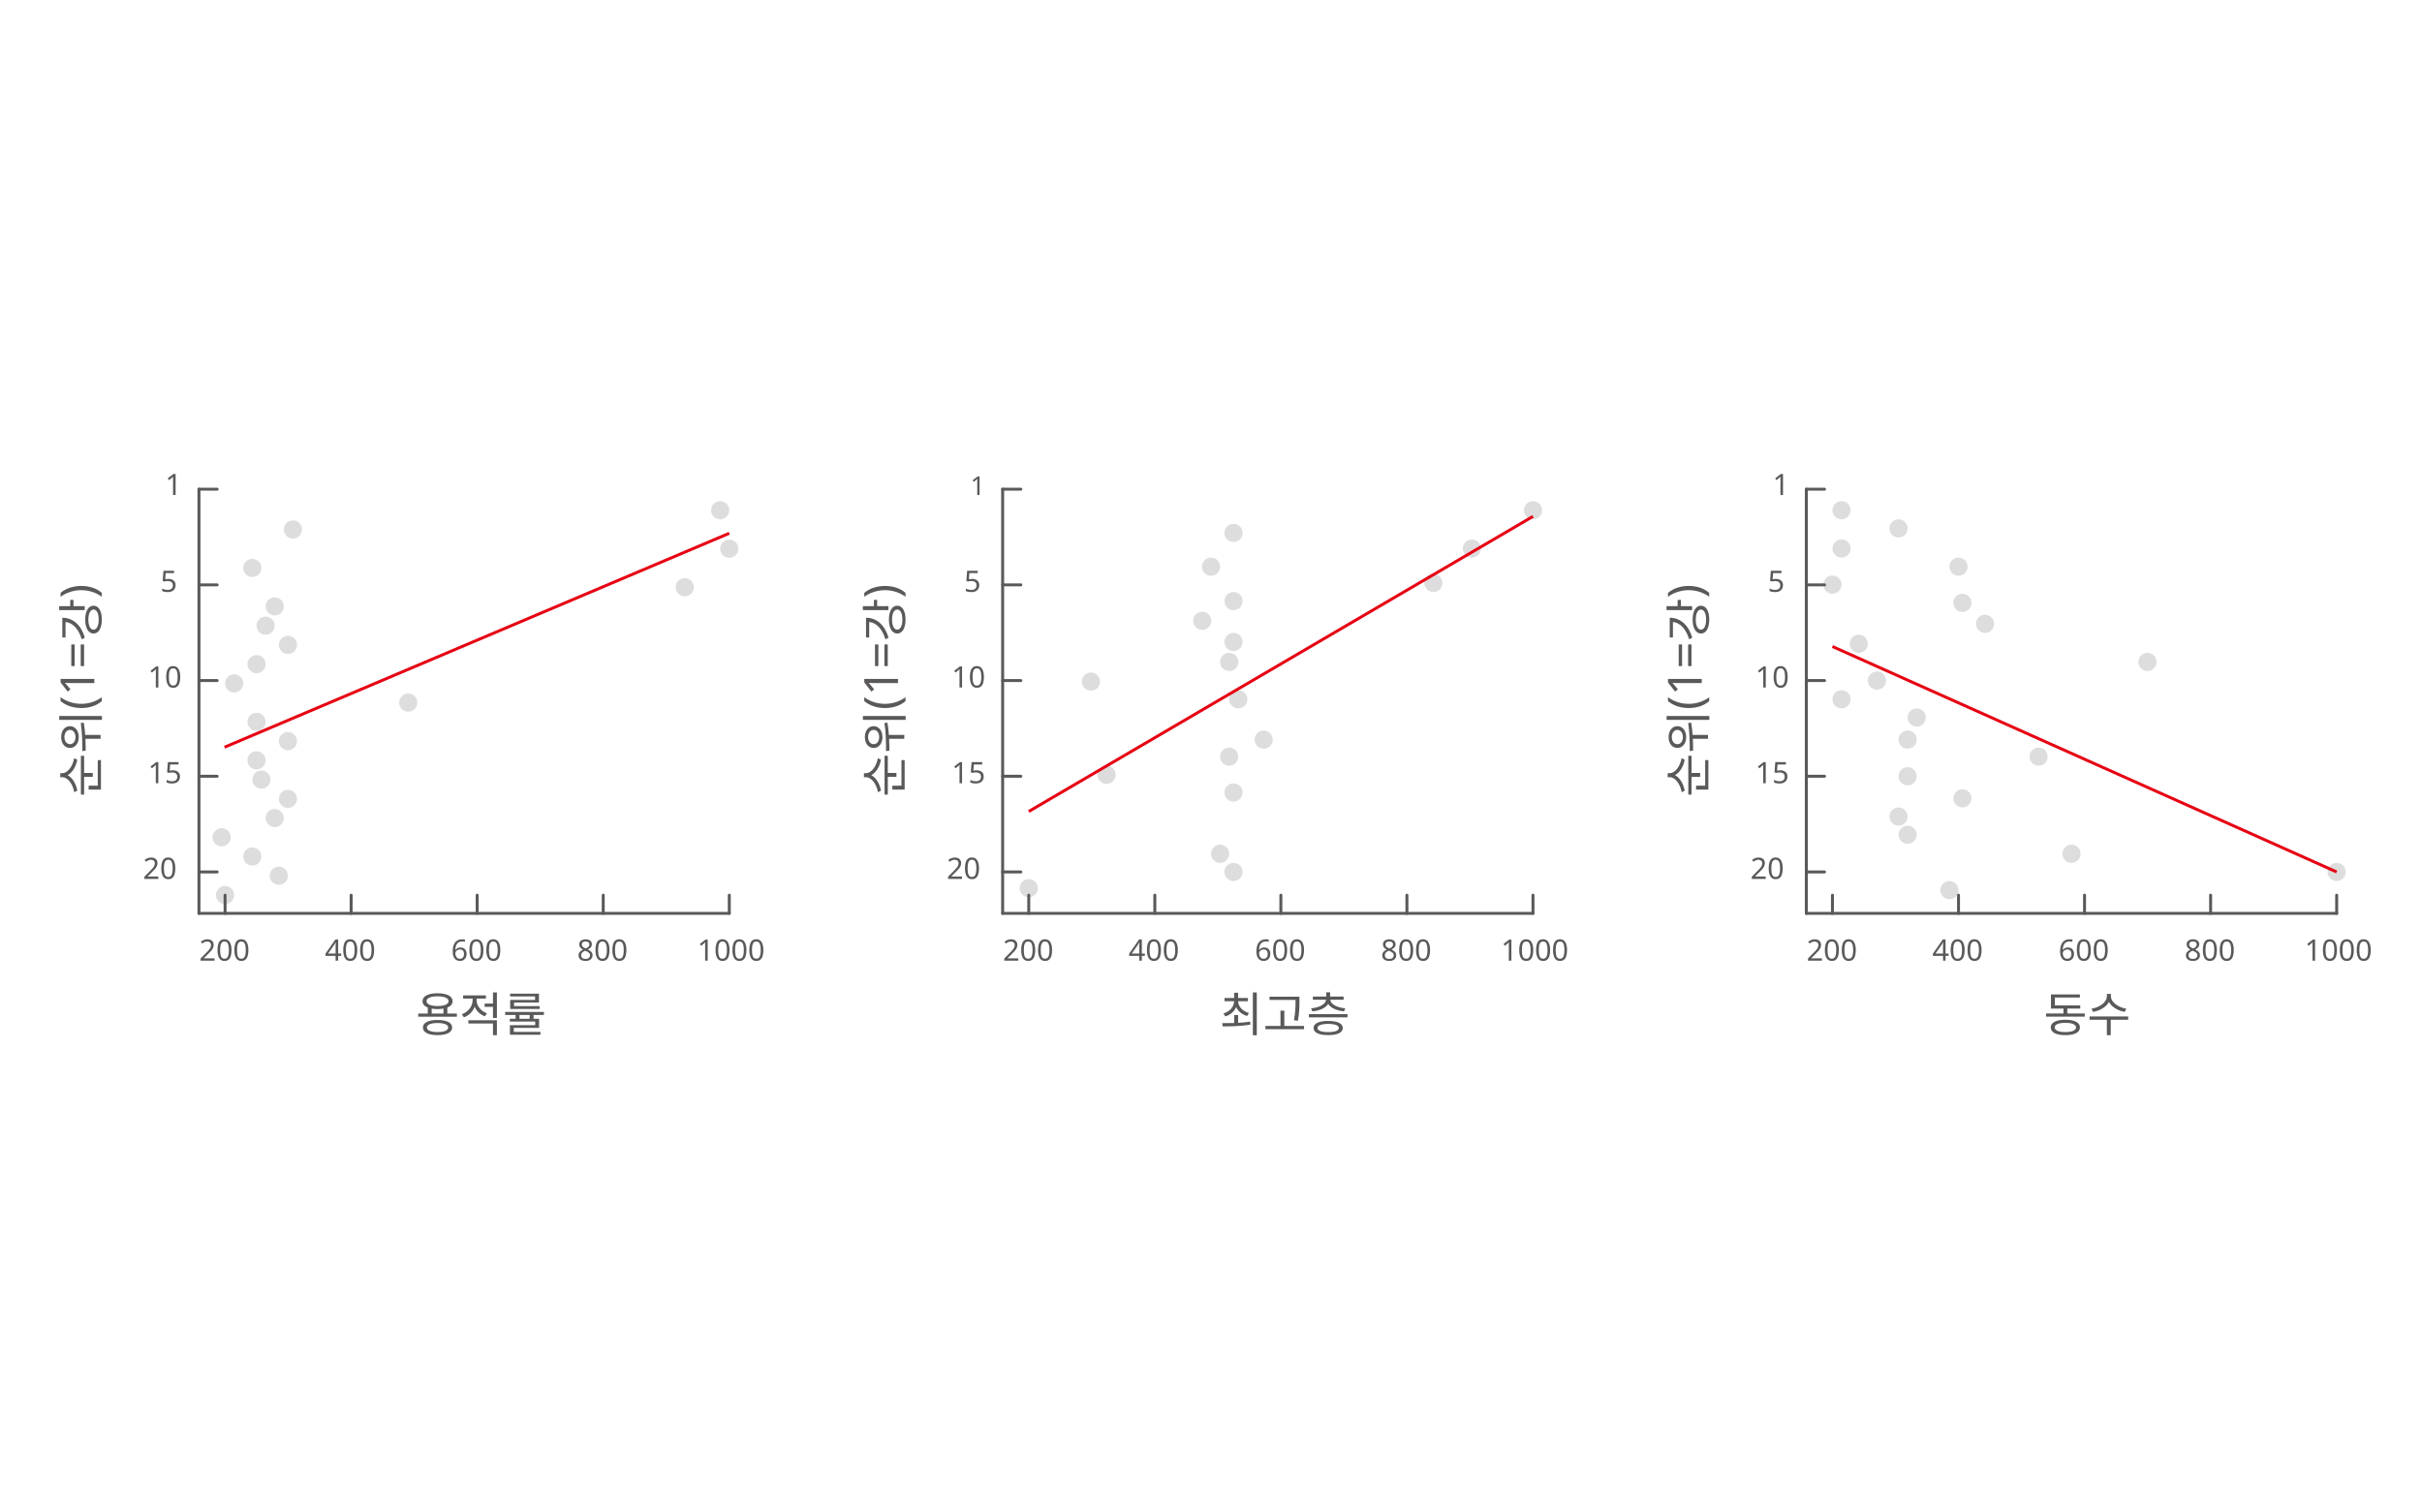
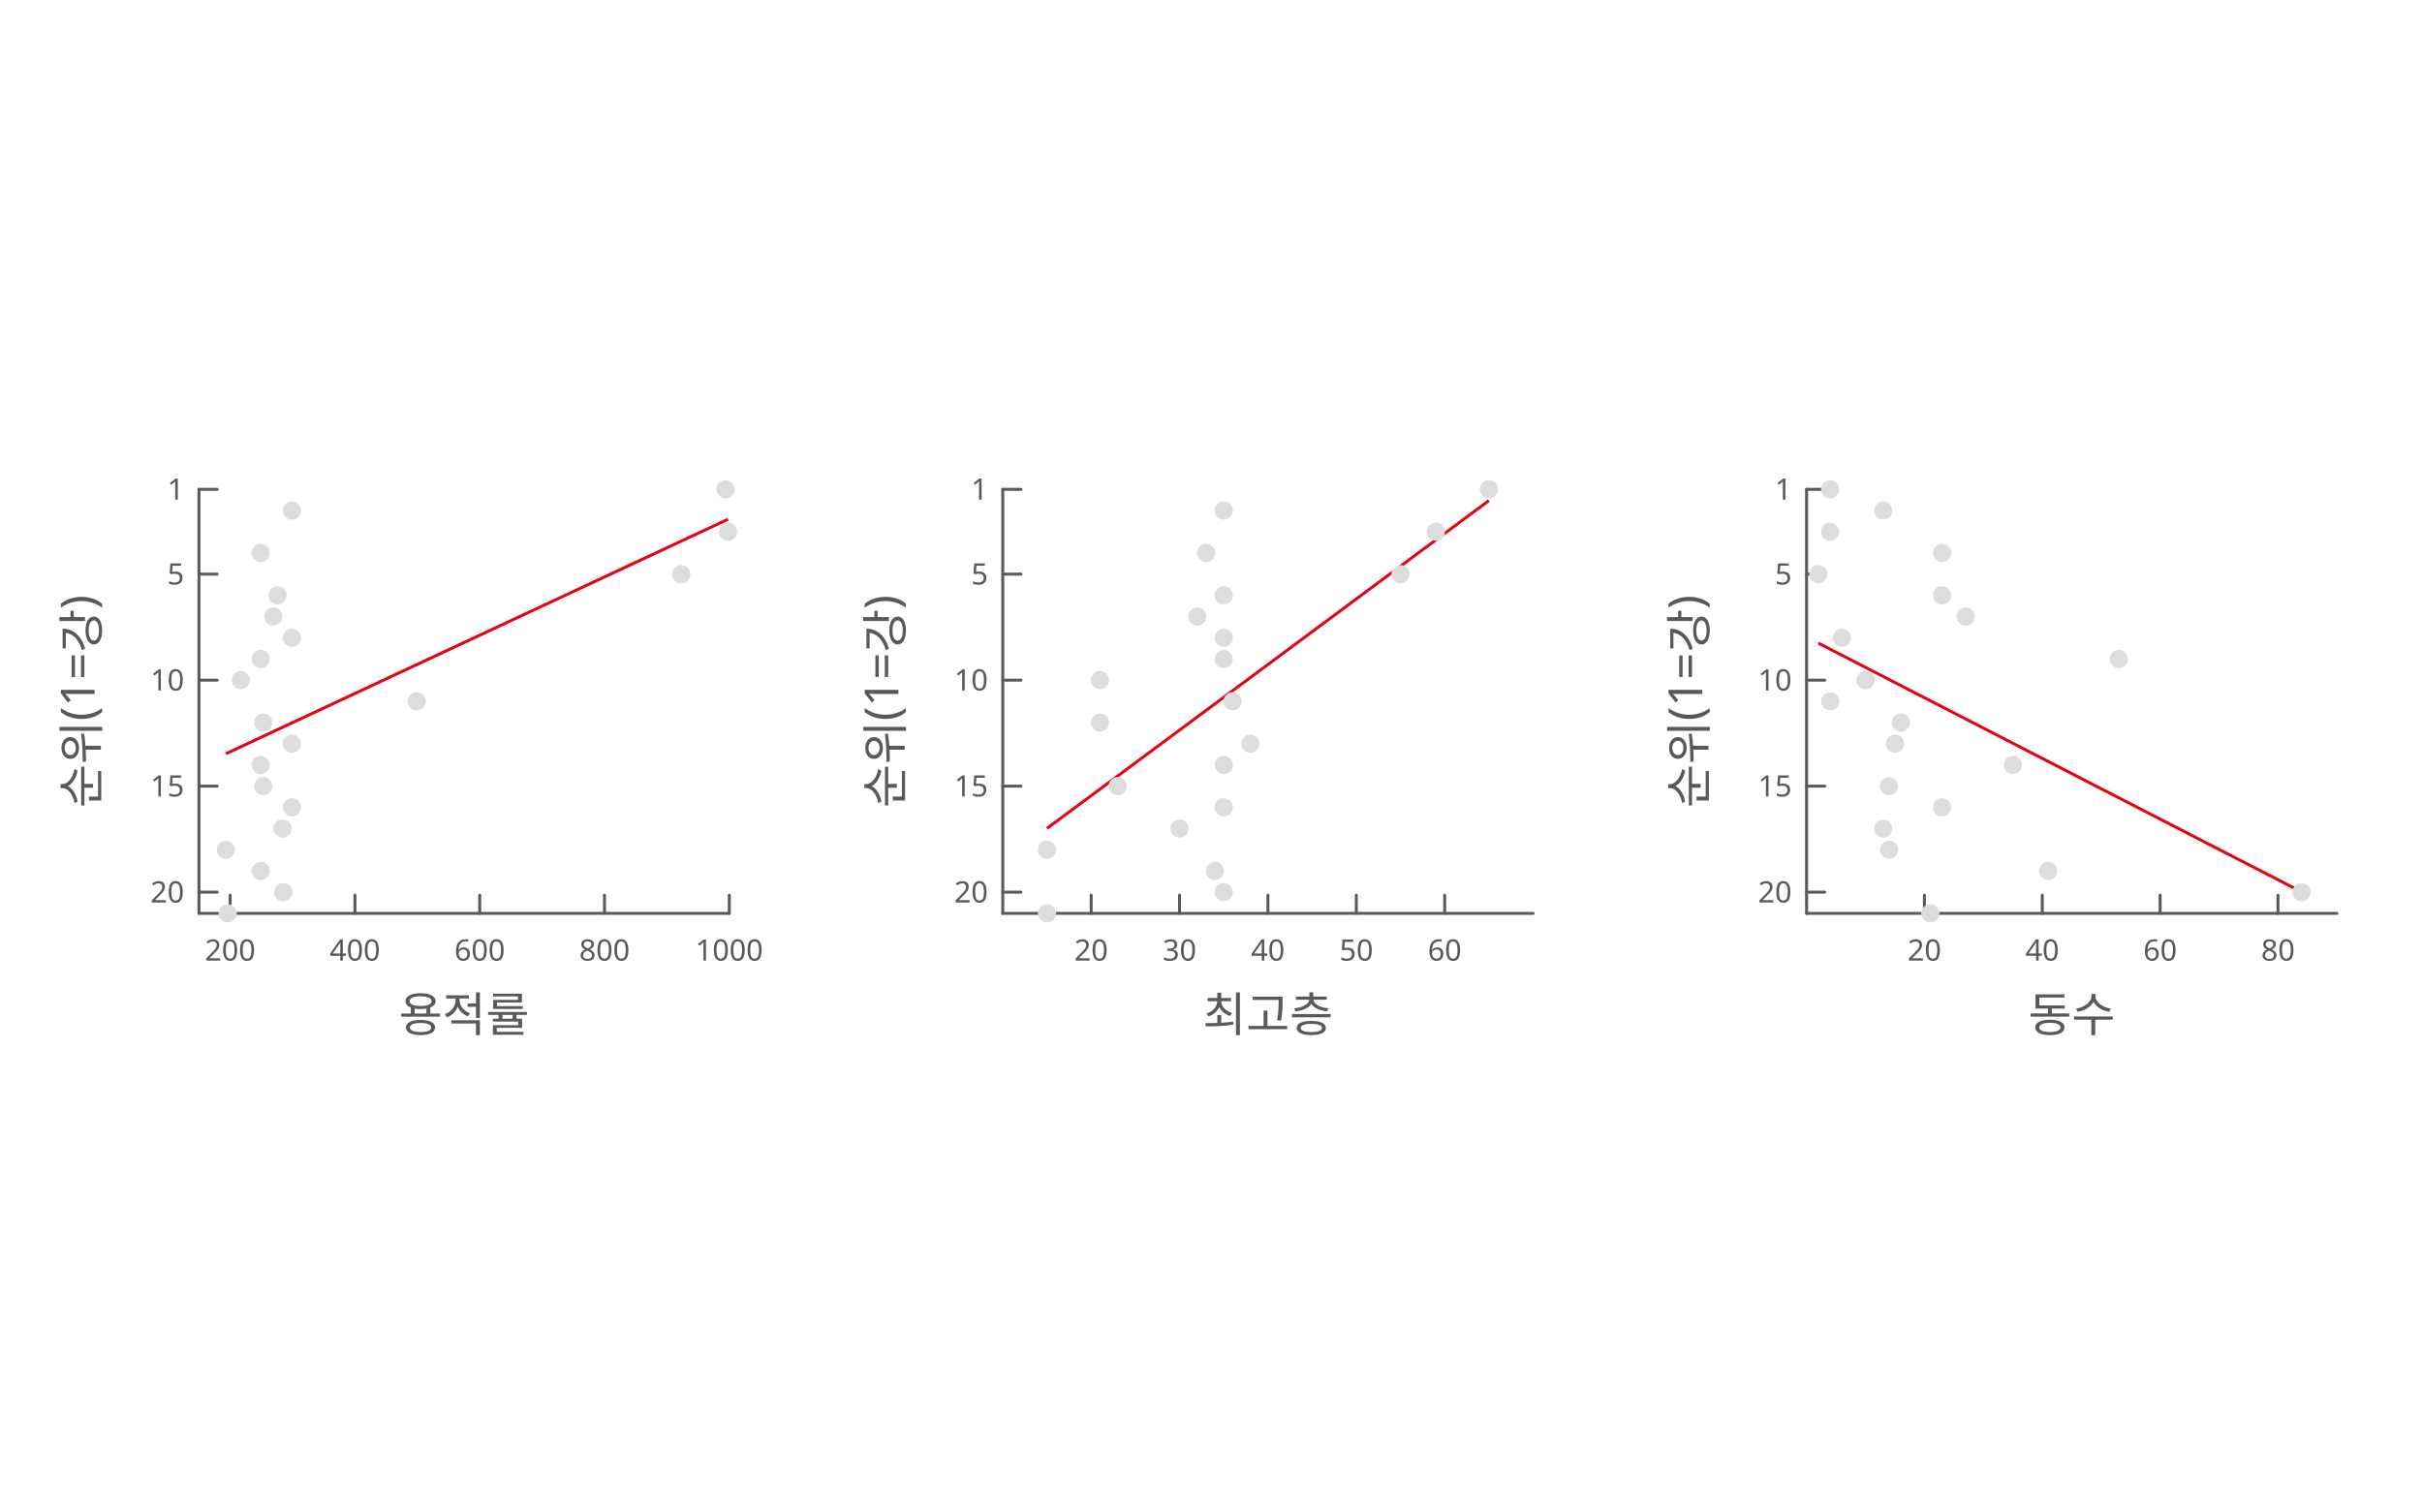
- <svg xmlns="http://www.w3.org/2000/svg" id="_레이어_1" data-name="레이어_1" version="1.1" viewBox="0 0 820 512">
-   <defs>
-     <style>
-       .st0 {
-         stroke: #5a5858;
-         stroke-linecap: round;
-         stroke-linejoin: round;
-       }
- 
-       .st0, .st1 {
-         fill: none;
-       }
- 
-       .st2 {
-         font-size: 8.85px;
-       }
- 
-       .st2, .st3, .st4 {
-         fill: #5a5858;
-         font-family: Pretendard-Light-KSCpc-EUC-H, Pretendard;
-         font-weight: 300;
-       }
- 
-       .st3 {
-         font-size: 16px;
-       }
- 
-       .st5 {
-         fill: #ddd;
-       }
- 
-       .st4 {
-         font-size: 10px;
-       }
- 
-       .st1 {
-         stroke: #e60012;
-         stroke-miterlimit: 10;
-       }
-     </style>
-   </defs>
-   <g>
-     <g>
-       <circle class="st5" cx="99.17" cy="179.29" r="3.08" />
-       <circle class="st5" cx="85.43" cy="192.32" r="3.08" />
-       <circle class="st5" cx="93.01" cy="205.35" r="3.08" />
-       <circle class="st5" cx="89.93" cy="211.87" r="3.08" />
-       <circle class="st5" cx="86.85" cy="224.9" r="3.08" />
-       <circle class="st5" cx="79.28" cy="231.41" r="3.08" />
-       <circle class="st5" cx="86.85" cy="244.44" r="3.08" />
-       <circle class="st5" cx="97.48" cy="250.96" r="3.08" />
-       <circle class="st5" cx="86.85" cy="257.47" r="3.08" />
-       <circle class="st5" cx="88.51" cy="263.99" r="3.08" />
-       <circle class="st5" cx="97.48" cy="270.5" r="3.08" />
-       <circle class="st5" cx="93.01" cy="277.02" r="3.08" />
-       <circle class="st5" cx="75.03" cy="283.53" r="3.08" />
-       <circle class="st5" cx="94.4" cy="296.56" r="3.08" />
-       <circle class="st5" cx="85.43" cy="290.05" r="3.08" />
-       <circle class="st5" cx="76.2" cy="303.08" r="3.08" />
-       <circle class="st5" cx="231.82" cy="198.84" r="3.08" />
-       <circle class="st5" cx="243.83" cy="172.78" r="3.08" />
-       <circle class="st5" cx="246.91" cy="185.81" r="3.08" />
-       <circle class="st5" cx="97.48" cy="218.38" r="3.08" />
-       <circle class="st5" cx="138.22" cy="237.93" r="3.08" />
-     </g>
-     <g>
-       <text class="st3" transform="translate(33.26 269.84) rotate(-90)">
-         <tspan x="0" y="0">순위(1=강)</tspan>
-       </text>
-       <g>
-         <line class="st0" x1="67.36" y1="309.29" x2="246.91" y2="309.29" />
-         <line class="st0" x1="76.2" y1="309.29" x2="76.2" y2="303.13" />
-         <line class="st0" x1="118.88" y1="309.29" x2="118.88" y2="303.13" />
-         <line class="st0" x1="161.55" y1="309.29" x2="161.55" y2="303.13" />
-         <line class="st0" x1="204.23" y1="309.29" x2="204.23" y2="303.13" />
-         <line class="st0" x1="246.91" y1="309.29" x2="246.91" y2="303.13" />
-         <line class="st0" x1="67.36" y1="309.29" x2="67.36" y2="165.65" />
-         <line class="st0" x1="67.36" y1="295.27" x2="73.52" y2="295.27" />
-         <line class="st0" x1="67.36" y1="262.86" x2="73.52" y2="262.86" />
-         <line class="st0" x1="67.36" y1="230.46" x2="73.52" y2="230.46" />
-         <line class="st0" x1="67.36" y1="198.06" x2="73.52" y2="198.06" />
-         <line class="st0" x1="67.36" y1="165.65" x2="73.52" y2="165.65" />
-         <text class="st4" transform="translate(67.43 325.31)">
-           <tspan x="0" y="0">200</tspan>
-         </text>
-         <text class="st4" transform="translate(110 325.31)">
-           <tspan x="0" y="0">400</tspan>
-         </text>
-         <text class="st4" transform="translate(152.72 325.31)">
-           <tspan x="0" y="0">600</tspan>
-         </text>
-         <text class="st4" transform="translate(195.4 325.31)">
-           <tspan x="0" y="0">800</tspan>
-         </text>
-         <text class="st4" transform="translate(236.05 325.31)">
-           <tspan x="0" y="0">1000</tspan>
-         </text>
-         <text class="st4" transform="translate(50.06 265.22)">
-           <tspan x="0" y="0">15</tspan>
-         </text>
-         <text class="st4" transform="translate(50.07 232.81)">
-           <tspan x="0" y="0">10</tspan>
-         </text>
-         <text class="st4" transform="translate(54.28 200.41)">
-           <tspan x="0" y="0">5</tspan>
-         </text>
-         <text class="st4" transform="translate(48.4 297.62)">
-           <tspan x="0" y="0">20</tspan>
-         </text>
-         <text class="st4" transform="translate(55.9 167.64)">
-           <tspan x="0" y="0">1</tspan>
-         </text>
-       </g>
-     </g>
-     <text class="st3" transform="translate(140.81 349.3)">
-       <tspan x="0" y="0">용적률</tspan>
-     </text>
-     <line class="st1" x1="76.02" y1="253.02" x2="246.91" y2="180.58" />
-   </g>
-   <g>
-     <g>
-       <circle class="st5" cx="348.3" cy="300.77" r="3.08" />
-       <circle class="st5" cx="417.62" cy="295.27" r="3.08" />
-       <circle class="st5" cx="413.08" cy="289.11" r="3.08" />
-       <circle class="st5" cx="417.62" cy="268.36" r="3.08" />
-       <circle class="st5" cx="374.64" cy="262.37" r="3.08" />
-       <circle class="st5" cx="416.16" cy="256.22" r="3.08" />
-       <circle class="st5" cx="427.83" cy="250.46" r="3.08" />
-       <circle class="st5" cx="419.24" cy="236.8" r="3.08" />
-       <circle class="st5" cx="369.36" cy="230.8" r="3.08" />
-       <circle class="st5" cx="416.16" cy="224.15" r="3.08" />
-       <circle class="st5" cx="417.62" cy="217.39" r="3.08" />
-       <circle class="st5" cx="407.03" cy="210.23" r="3.08" />
-       <circle class="st5" cx="417.62" cy="203.55" r="3.08" />
-       <circle class="st5" cx="410" cy="191.89" r="3.08" />
-       <circle class="st5" cx="417.62" cy="180.47" r="3.08" />
-       <circle class="st5" cx="485.28" cy="197.4" r="3.08" />
-       <circle class="st5" cx="498.33" cy="185.74" r="3.08" />
-       <circle class="st5" cx="519.01" cy="172.78" r="3.08" />
-     </g>
-     <g>
-       <text class="st3" transform="translate(305.36 269.84) rotate(-90)">
-         <tspan x="0" y="0">순위(1=강)</tspan>
-       </text>
-       <g>
-         <line class="st0" x1="339.46" y1="309.29" x2="519.01" y2="309.29" />
-         <line class="st0" x1="348.3" y1="309.29" x2="348.3" y2="303.13" />
-         <line class="st0" x1="390.98" y1="309.29" x2="390.98" y2="303.13" />
-         <line class="st0" x1="433.65" y1="309.29" x2="433.65" y2="303.13" />
-         <line class="st0" x1="476.33" y1="309.29" x2="476.33" y2="303.13" />
-         <line class="st0" x1="519.01" y1="309.29" x2="519.01" y2="303.13" />
-         <line class="st0" x1="339.46" y1="309.29" x2="339.46" y2="165.65" />
-         <line class="st0" x1="339.46" y1="295.27" x2="345.62" y2="295.27" />
-         <line class="st0" x1="339.46" y1="262.86" x2="345.62" y2="262.86" />
-         <line class="st0" x1="339.46" y1="230.46" x2="345.62" y2="230.46" />
-         <line class="st0" x1="339.46" y1="198.06" x2="345.62" y2="198.06" />
-         <line class="st0" x1="339.46" y1="165.65" x2="345.62" y2="165.65" />
-         <text class="st4" transform="translate(339.53 325.31)">
-           <tspan x="0" y="0">200</tspan>
-         </text>
-         <text class="st4" transform="translate(382.1 325.31)">
-           <tspan x="0" y="0">400</tspan>
-         </text>
-         <text class="st4" transform="translate(424.83 325.31)">
-           <tspan x="0" y="0">600</tspan>
-         </text>
-         <text class="st4" transform="translate(467.5 325.31)">
-           <tspan x="0" y="0">800</tspan>
-         </text>
-         <text class="st4" transform="translate(508.15 325.31)">
-           <tspan x="0" y="0">1000</tspan>
-         </text>
-         <text class="st4" transform="translate(322.17 265.22)">
-           <tspan x="0" y="0">15</tspan>
-         </text>
-         <text class="st4" transform="translate(322.17 232.81)">
-           <tspan x="0" y="0">10</tspan>
-         </text>
-         <text class="st4" transform="translate(326.38 200.41)">
-           <tspan x="0" y="0">5</tspan>
-         </text>
-         <text class="st4" transform="translate(320.5 297.62)">
-           <tspan x="0" y="0">20</tspan>
-         </text>
-         <text class="st2" transform="translate(328.49 167.64)">
-           <tspan x="0" y="0">1</tspan>
-         </text>
-       </g>
-     </g>
-     <text class="st3" transform="translate(412.91 349.3)">
-       <tspan x="0" y="0">최고층</tspan>
-     </text>
-     <line class="st1" x1="348.3" y1="274.78" x2="519.01" y2="174.87" />
-   </g>
-   <g>
-     <g>
-       <circle class="st5" cx="623.48" cy="172.78" r="3.08" />
-       <circle class="st5" cx="623.48" cy="185.74" r="3.08" />
-       <circle class="st5" cx="642.77" cy="178.93" r="3.08" />
-       <circle class="st5" cx="663.08" cy="191.89" r="3.08" />
-       <circle class="st5" cx="620.4" cy="197.98" r="3.08" />
-       <circle class="st5" cx="664.4" cy="204.16" r="3.08" />
-       <circle class="st5" cx="672.06" cy="211.23" r="3.08" />
-       <circle class="st5" cx="727.05" cy="224.15" r="3.08" />
-       <circle class="st5" cx="791.11" cy="295.27" r="3.08" />
-       <circle class="st5" cx="629.31" cy="218" r="3.08" />
-       <circle class="st5" cx="623.48" cy="236.8" r="3.08" />
-       <circle class="st5" cx="635.47" cy="230.46" r="3.08" />
-       <circle class="st5" cx="648.93" cy="242.96" r="3.08" />
-       <circle class="st5" cx="645.85" cy="250.46" r="3.08" />
-       <circle class="st5" cx="690.19" cy="256.22" r="3.08" />
-       <circle class="st5" cx="645.85" cy="262.86" r="3.08" />
-       <circle class="st5" cx="664.4" cy="270.35" r="3.08" />
-       <circle class="st5" cx="642.77" cy="276.51" r="3.08" />
-       <circle class="st5" cx="645.85" cy="282.66" r="3.08" />
-       <circle class="st5" cx="701.34" cy="289.11" r="3.08" />
-       <circle class="st5" cx="660" cy="301.42" r="3.08" />
-     </g>
-     <text class="st3" transform="translate(691.93 349.3)">
-       <tspan x="0" y="0">동수</tspan>
-     </text>
-     <g>
-       <text class="st3" transform="translate(577.47 269.84) rotate(-90)">
-         <tspan x="0" y="0">순위(1=강)</tspan>
-       </text>
-       <g>
-         <line class="st0" x1="611.56" y1="309.29" x2="791.11" y2="309.29" />
-         <line class="st0" x1="620.4" y1="309.29" x2="620.4" y2="303.13" />
-         <line class="st0" x1="663.08" y1="309.29" x2="663.08" y2="303.13" />
-         <line class="st0" x1="705.75" y1="309.29" x2="705.75" y2="303.13" />
-         <line class="st0" x1="748.43" y1="309.29" x2="748.43" y2="303.13" />
-         <line class="st0" x1="791.11" y1="309.29" x2="791.11" y2="303.13" />
-         <line class="st0" x1="611.56" y1="309.29" x2="611.56" y2="165.65" />
-         <line class="st0" x1="611.56" y1="295.27" x2="617.72" y2="295.27" />
-         <line class="st0" x1="611.56" y1="262.86" x2="617.72" y2="262.86" />
-         <line class="st0" x1="611.56" y1="230.46" x2="617.72" y2="230.46" />
-         <line class="st0" x1="611.56" y1="198.06" x2="617.72" y2="198.06" />
-         <line class="st0" x1="611.56" y1="165.65" x2="617.72" y2="165.65" />
-         <text class="st4" transform="translate(611.63 325.31)">
-           <tspan x="0" y="0">200</tspan>
-         </text>
-         <text class="st4" transform="translate(654.21 325.31)">
-           <tspan x="0" y="0">400</tspan>
-         </text>
-         <text class="st4" transform="translate(696.93 325.31)">
-           <tspan x="0" y="0">600</tspan>
-         </text>
-         <text class="st4" transform="translate(739.6 325.31)">
-           <tspan x="0" y="0">800</tspan>
-         </text>
-         <text class="st4" transform="translate(780.25 325.31)">
-           <tspan x="0" y="0">1000</tspan>
-         </text>
-         <text class="st4" transform="translate(594.27 265.22)">
-           <tspan x="0" y="0">15</tspan>
-         </text>
-         <text class="st4" transform="translate(594.28 232.81)">
-           <tspan x="0" y="0">10</tspan>
-         </text>
-         <text class="st4" transform="translate(598.49 200.41)">
-           <tspan x="0" y="0">5</tspan>
-         </text>
-         <text class="st4" transform="translate(592.61 297.62)">
-           <tspan x="0" y="0">20</tspan>
-         </text>
-         <text class="st4" transform="translate(600.11 167.64)">
-           <tspan x="0" y="0">1</tspan>
-         </text>
-       </g>
-     </g>
-     <line class="st1" x1="620.4" y1="218.93" x2="791.11" y2="295.27" />
-   </g>
+ <svg xmlns="http://www.w3.org/2000/svg" viewBox="0 0 820 512">
+   <style>
+     .st0 { font-size: 10px; }
+     .st0, .st1, .st3 { fill: #5a5858; font-family: Pretendard-Light-KSCpc-EUC-H, Pretendard; font-weight: 300; }
+     .st1 { font-size: 16px; }
+     .st3 { font-size: 8.85px; }
+     .st4 { fill: none; stroke: #5a5858; stroke-linecap: round; stroke-linejoin: round; }
+     .st5 { fill: none; stroke: #e60012; stroke-miterlimit: 10; }
+     .st6 { fill: #ddd; }
+   </style>
+   <line class="st4" x1="67.36" y1="309.29" x2="246.91" y2="309.29" />
+   <line class="st4" x1="67.36" y1="309.29" x2="67.36" y2="165.70" />
+   <line class="st4" x1="77.92" y1="309.29" x2="77.92" y2="303.13" />
+   <text class="st0" text-anchor="middle" transform="translate(77.92 325.29)">
+     <tspan x="0" y="0">200</tspan>
+   </text>
+   <line class="st4" x1="120.17" y1="309.29" x2="120.17" y2="303.13" />
+   <text class="st0" text-anchor="middle" transform="translate(120.17 325.29)">
+     <tspan x="0" y="0">400</tspan>
+   </text>
+   <line class="st4" x1="162.42" y1="309.29" x2="162.42" y2="303.13" />
+   <text class="st0" text-anchor="middle" transform="translate(162.42 325.29)">
+     <tspan x="0" y="0">600</tspan>
+   </text>
+   <line class="st4" x1="204.66" y1="309.29" x2="204.66" y2="303.13" />
+   <text class="st0" text-anchor="middle" transform="translate(204.66 325.29)">
+     <tspan x="0" y="0">800</tspan>
+   </text>
+   <line class="st4" x1="246.91" y1="309.29" x2="246.91" y2="303.13" />
+   <text class="st0" text-anchor="middle" transform="translate(246.91 325.29)">
+     <tspan x="0" y="0">1000</tspan>
+   </text>
+   <line class="st4" x1="67.36" y1="165.70" x2="73.52" y2="165.70" />
+   <text class="st0" text-anchor="end" transform="translate(62.36 169.20)">
+     <tspan x="0" y="0">1</tspan>
+   </text>
+   <line class="st4" x1="67.36" y1="194.42" x2="73.52" y2="194.42" />
+   <text class="st0" text-anchor="end" transform="translate(62.36 197.92)">
+     <tspan x="0" y="0">5</tspan>
+   </text>
+   <line class="st4" x1="67.36" y1="230.32" x2="73.52" y2="230.32" />
+   <text class="st0" text-anchor="end" transform="translate(62.36 233.82)">
+     <tspan x="0" y="0">10</tspan>
+   </text>
+   <line class="st4" x1="67.36" y1="266.21" x2="73.52" y2="266.21" />
+   <text class="st0" text-anchor="end" transform="translate(62.36 269.71)">
+     <tspan x="0" y="0">15</tspan>
+   </text>
+   <line class="st4" x1="67.36" y1="302.11" x2="73.52" y2="302.11" />
+   <text class="st0" text-anchor="end" transform="translate(62.36 305.61)">
+     <tspan x="0" y="0">20</tspan>
+   </text>
+   <text class="st1" text-anchor="middle" transform="translate(157.13 349.29)">
+     <tspan x="0" y="0">용적률</tspan>
+   </text>
+   <text class="st1" text-anchor="middle" transform="translate(33.36 237.50) rotate(-90)">
+     <tspan x="0" y="0">순위(1=강)</tspan>
+   </text>
+   <line class="st5" x1="76.44" y1="255.25" x2="246.49" y2="175.83" />
+   <circle class="st6" cx="245.64" cy="165.70" r="3.08" />
+   <circle class="st6" cx="98.83" cy="172.88" r="3.08" />
+   <circle class="st6" cx="246.49" cy="180.06" r="3.08" />
+   <circle class="st6" cx="88.27" cy="187.24" r="3.08" />
+   <circle class="st6" cx="230.64" cy="194.42" r="3.08" />
+   <circle class="st6" cx="93.98" cy="201.60" r="3.08" />
+   <circle class="st6" cx="92.50" cy="208.78" r="3.08" />
+   <circle class="st6" cx="98.83" cy="215.96" r="3.08" />
+   <circle class="st6" cx="88.27" cy="223.14" r="3.08" />
+   <circle class="st6" cx="81.51" cy="230.32" r="3.08" />
+   <circle class="st6" cx="141.08" cy="237.50" r="3.08" />
+   <circle class="st6" cx="89.12" cy="244.67" r="3.08" />
+   <circle class="st6" cx="98.83" cy="251.85" r="3.08" />
+   <circle class="st6" cx="88.27" cy="259.03" r="3.08" />
+   <circle class="st6" cx="89.12" cy="266.21" r="3.08" />
+   <circle class="st6" cx="98.83" cy="273.39" r="3.08" />
+   <circle class="st6" cx="95.67" cy="280.57" r="3.08" />
+   <circle class="st6" cx="76.44" cy="287.75" r="3.08" />
+   <circle class="st6" cx="88.27" cy="294.93" r="3.08" />
+   <circle class="st6" cx="95.88" cy="302.11" r="3.08" />
+   <circle class="st6" cx="77.08" cy="309.29" r="3.08" />
+   <line class="st4" x1="339.50" y1="309.29" x2="519.05" y2="309.29" />
+   <line class="st4" x1="339.50" y1="309.29" x2="339.50" y2="165.70" />
+   <line class="st4" x1="369.43" y1="309.29" x2="369.43" y2="303.13" />
+   <text class="st0" text-anchor="middle" transform="translate(369.43 325.29)">
+     <tspan x="0" y="0">20</tspan>
+   </text>
+   <line class="st4" x1="399.35" y1="309.29" x2="399.35" y2="303.13" />
+   <text class="st0" text-anchor="middle" transform="translate(399.35 325.29)">
+     <tspan x="0" y="0">30</tspan>
+   </text>
+   <line class="st4" x1="429.27" y1="309.29" x2="429.27" y2="303.13" />
+   <text class="st0" text-anchor="middle" transform="translate(429.27 325.29)">
+     <tspan x="0" y="0">40</tspan>
+   </text>
+   <line class="st4" x1="459.20" y1="309.29" x2="459.20" y2="303.13" />
+   <text class="st0" text-anchor="middle" transform="translate(459.20 325.29)">
+     <tspan x="0" y="0">50</tspan>
+   </text>
+   <line class="st4" x1="489.12" y1="309.29" x2="489.12" y2="303.13" />
+   <text class="st0" text-anchor="middle" transform="translate(489.12 325.29)">
+     <tspan x="0" y="0">60</tspan>
+   </text>
+   <line class="st4" x1="339.50" y1="165.70" x2="345.66" y2="165.70" />
+   <text class="st0" text-anchor="end" transform="translate(334.50 169.20)">
+     <tspan x="0" y="0">1</tspan>
+   </text>
+   <line class="st4" x1="339.50" y1="194.42" x2="345.66" y2="194.42" />
+   <text class="st0" text-anchor="end" transform="translate(334.50 197.92)">
+     <tspan x="0" y="0">5</tspan>
+   </text>
+   <line class="st4" x1="339.50" y1="230.32" x2="345.66" y2="230.32" />
+   <text class="st0" text-anchor="end" transform="translate(334.50 233.82)">
+     <tspan x="0" y="0">10</tspan>
+   </text>
+   <line class="st4" x1="339.50" y1="266.21" x2="345.66" y2="266.21" />
+   <text class="st0" text-anchor="end" transform="translate(334.50 269.71)">
+     <tspan x="0" y="0">15</tspan>
+   </text>
+   <line class="st4" x1="339.50" y1="302.11" x2="345.66" y2="302.11" />
+   <text class="st0" text-anchor="end" transform="translate(334.50 305.61)">
+     <tspan x="0" y="0">20</tspan>
+   </text>
+   <text class="st1" text-anchor="middle" transform="translate(429.27 349.29)">
+     <tspan x="0" y="0">최고층</tspan>
+   </text>
+   <text class="st1" text-anchor="middle" transform="translate(305.50 237.50) rotate(-90)">
+     <tspan x="0" y="0">순위(1=강)</tspan>
+   </text>
+   <line class="st5" x1="354.46" y1="280.53" x2="504.09" y2="169.51" />
+   <circle class="st6" cx="504.09" cy="165.70" r="3.08" />
+   <circle class="st6" cx="414.31" cy="172.88" r="3.08" />
+   <circle class="st6" cx="486.13" cy="180.06" r="3.08" />
+   <circle class="st6" cx="408.33" cy="187.24" r="3.08" />
+   <circle class="st6" cx="474.16" cy="194.42" r="3.08" />
+   <circle class="st6" cx="414.31" cy="201.60" r="3.08" />
+   <circle class="st6" cx="405.33" cy="208.78" r="3.08" />
+   <circle class="st6" cx="414.31" cy="215.96" r="3.08" />
+   <circle class="st6" cx="414.31" cy="223.14" r="3.08" />
+   <circle class="st6" cx="372.42" cy="230.32" r="3.08" />
+   <circle class="st6" cx="417.30" cy="237.50" r="3.08" />
+   <circle class="st6" cx="372.42" cy="244.67" r="3.08" />
+   <circle class="st6" cx="423.29" cy="251.85" r="3.08" />
+   <circle class="st6" cx="414.31" cy="259.03" r="3.08" />
+   <circle class="st6" cx="378.40" cy="266.21" r="3.08" />
+   <circle class="st6" cx="414.31" cy="273.39" r="3.08" />
+   <circle class="st6" cx="399.35" cy="280.57" r="3.08" />
+   <circle class="st6" cx="354.46" cy="287.75" r="3.08" />
+   <circle class="st6" cx="411.32" cy="294.93" r="3.08" />
+   <circle class="st6" cx="414.31" cy="302.11" r="3.08" />
+   <circle class="st6" cx="354.46" cy="309.29" r="3.08" />
+   <line class="st4" x1="611.64" y1="309.29" x2="791.19" y2="309.29" />
+   <line class="st4" x1="611.64" y1="309.29" x2="611.64" y2="165.70" />
+   <line class="st4" x1="651.54" y1="309.29" x2="651.54" y2="303.13" />
+   <text class="st0" text-anchor="middle" transform="translate(651.54 325.29)">
+     <tspan x="0" y="0">20</tspan>
+   </text>
+   <line class="st4" x1="691.44" y1="309.29" x2="691.44" y2="303.13" />
+   <text class="st0" text-anchor="middle" transform="translate(691.44 325.29)">
+     <tspan x="0" y="0">40</tspan>
+   </text>
+   <line class="st4" x1="731.34" y1="309.29" x2="731.34" y2="303.13" />
+   <text class="st0" text-anchor="middle" transform="translate(731.34 325.29)">
+     <tspan x="0" y="0">60</tspan>
+   </text>
+   <line class="st4" x1="771.24" y1="309.29" x2="771.24" y2="303.13" />
+   <text class="st0" text-anchor="middle" transform="translate(771.24 325.29)">
+     <tspan x="0" y="0">80</tspan>
+   </text>
+   <line class="st4" x1="611.64" y1="165.70" x2="617.80" y2="165.70" />
+   <text class="st0" text-anchor="end" transform="translate(606.64 169.20)">
+     <tspan x="0" y="0">1</tspan>
+   </text>
+   <line class="st4" x1="611.64" y1="194.42" x2="617.80" y2="194.42" />
+   <text class="st0" text-anchor="end" transform="translate(606.64 197.92)">
+     <tspan x="0" y="0">5</tspan>
+   </text>
+   <line class="st4" x1="611.64" y1="230.32" x2="617.80" y2="230.32" />
+   <text class="st0" text-anchor="end" transform="translate(606.64 233.82)">
+     <tspan x="0" y="0">10</tspan>
+   </text>
+   <line class="st4" x1="611.64" y1="266.21" x2="617.80" y2="266.21" />
+   <text class="st0" text-anchor="end" transform="translate(606.64 269.71)">
+     <tspan x="0" y="0">15</tspan>
+   </text>
+   <line class="st4" x1="611.64" y1="302.11" x2="617.80" y2="302.11" />
+   <text class="st0" text-anchor="end" transform="translate(606.64 305.61)">
+     <tspan x="0" y="0">20</tspan>
+   </text>
+   <text class="st1" text-anchor="middle" transform="translate(701.41 349.29)">
+     <tspan x="0" y="0">동수</tspan>
+   </text>
+   <text class="st1" text-anchor="middle" transform="translate(577.64 237.50) rotate(-90)">
+     <tspan x="0" y="0">순위(1=강)</tspan>
+   </text>
+   <line class="st5" x1="615.63" y1="217.78" x2="779.22" y2="302.03" />
+   <circle class="st6" cx="619.62" cy="165.70" r="3.08" />
+   <circle class="st6" cx="637.58" cy="172.88" r="3.08" />
+   <circle class="st6" cx="619.62" cy="180.06" r="3.08" />
+   <circle class="st6" cx="657.52" cy="187.24" r="3.08" />
+   <circle class="st6" cx="615.63" cy="194.42" r="3.08" />
+   <circle class="st6" cx="657.52" cy="201.60" r="3.08" />
+   <circle class="st6" cx="665.50" cy="208.78" r="3.08" />
+   <circle class="st6" cx="623.61" cy="215.96" r="3.08" />
+   <circle class="st6" cx="717.38" cy="223.14" r="3.08" />
+   <circle class="st6" cx="631.59" cy="230.32" r="3.08" />
+   <circle class="st6" cx="619.62" cy="237.50" r="3.08" />
+   <circle class="st6" cx="643.56" cy="244.67" r="3.08" />
+   <circle class="st6" cx="641.57" cy="251.85" r="3.08" />
+   <circle class="st6" cx="681.47" cy="259.03" r="3.08" />
+   <circle class="st6" cx="639.57" cy="266.21" r="3.08" />
+   <circle class="st6" cx="657.52" cy="273.39" r="3.08" />
+   <circle class="st6" cx="637.58" cy="280.57" r="3.08" />
+   <circle class="st6" cx="639.57" cy="287.75" r="3.08" />
+   <circle class="st6" cx="693.44" cy="294.93" r="3.08" />
+   <circle class="st6" cx="779.22" cy="302.11" r="3.08" />
+   <circle class="st6" cx="653.53" cy="309.29" r="3.08" />
</svg>
